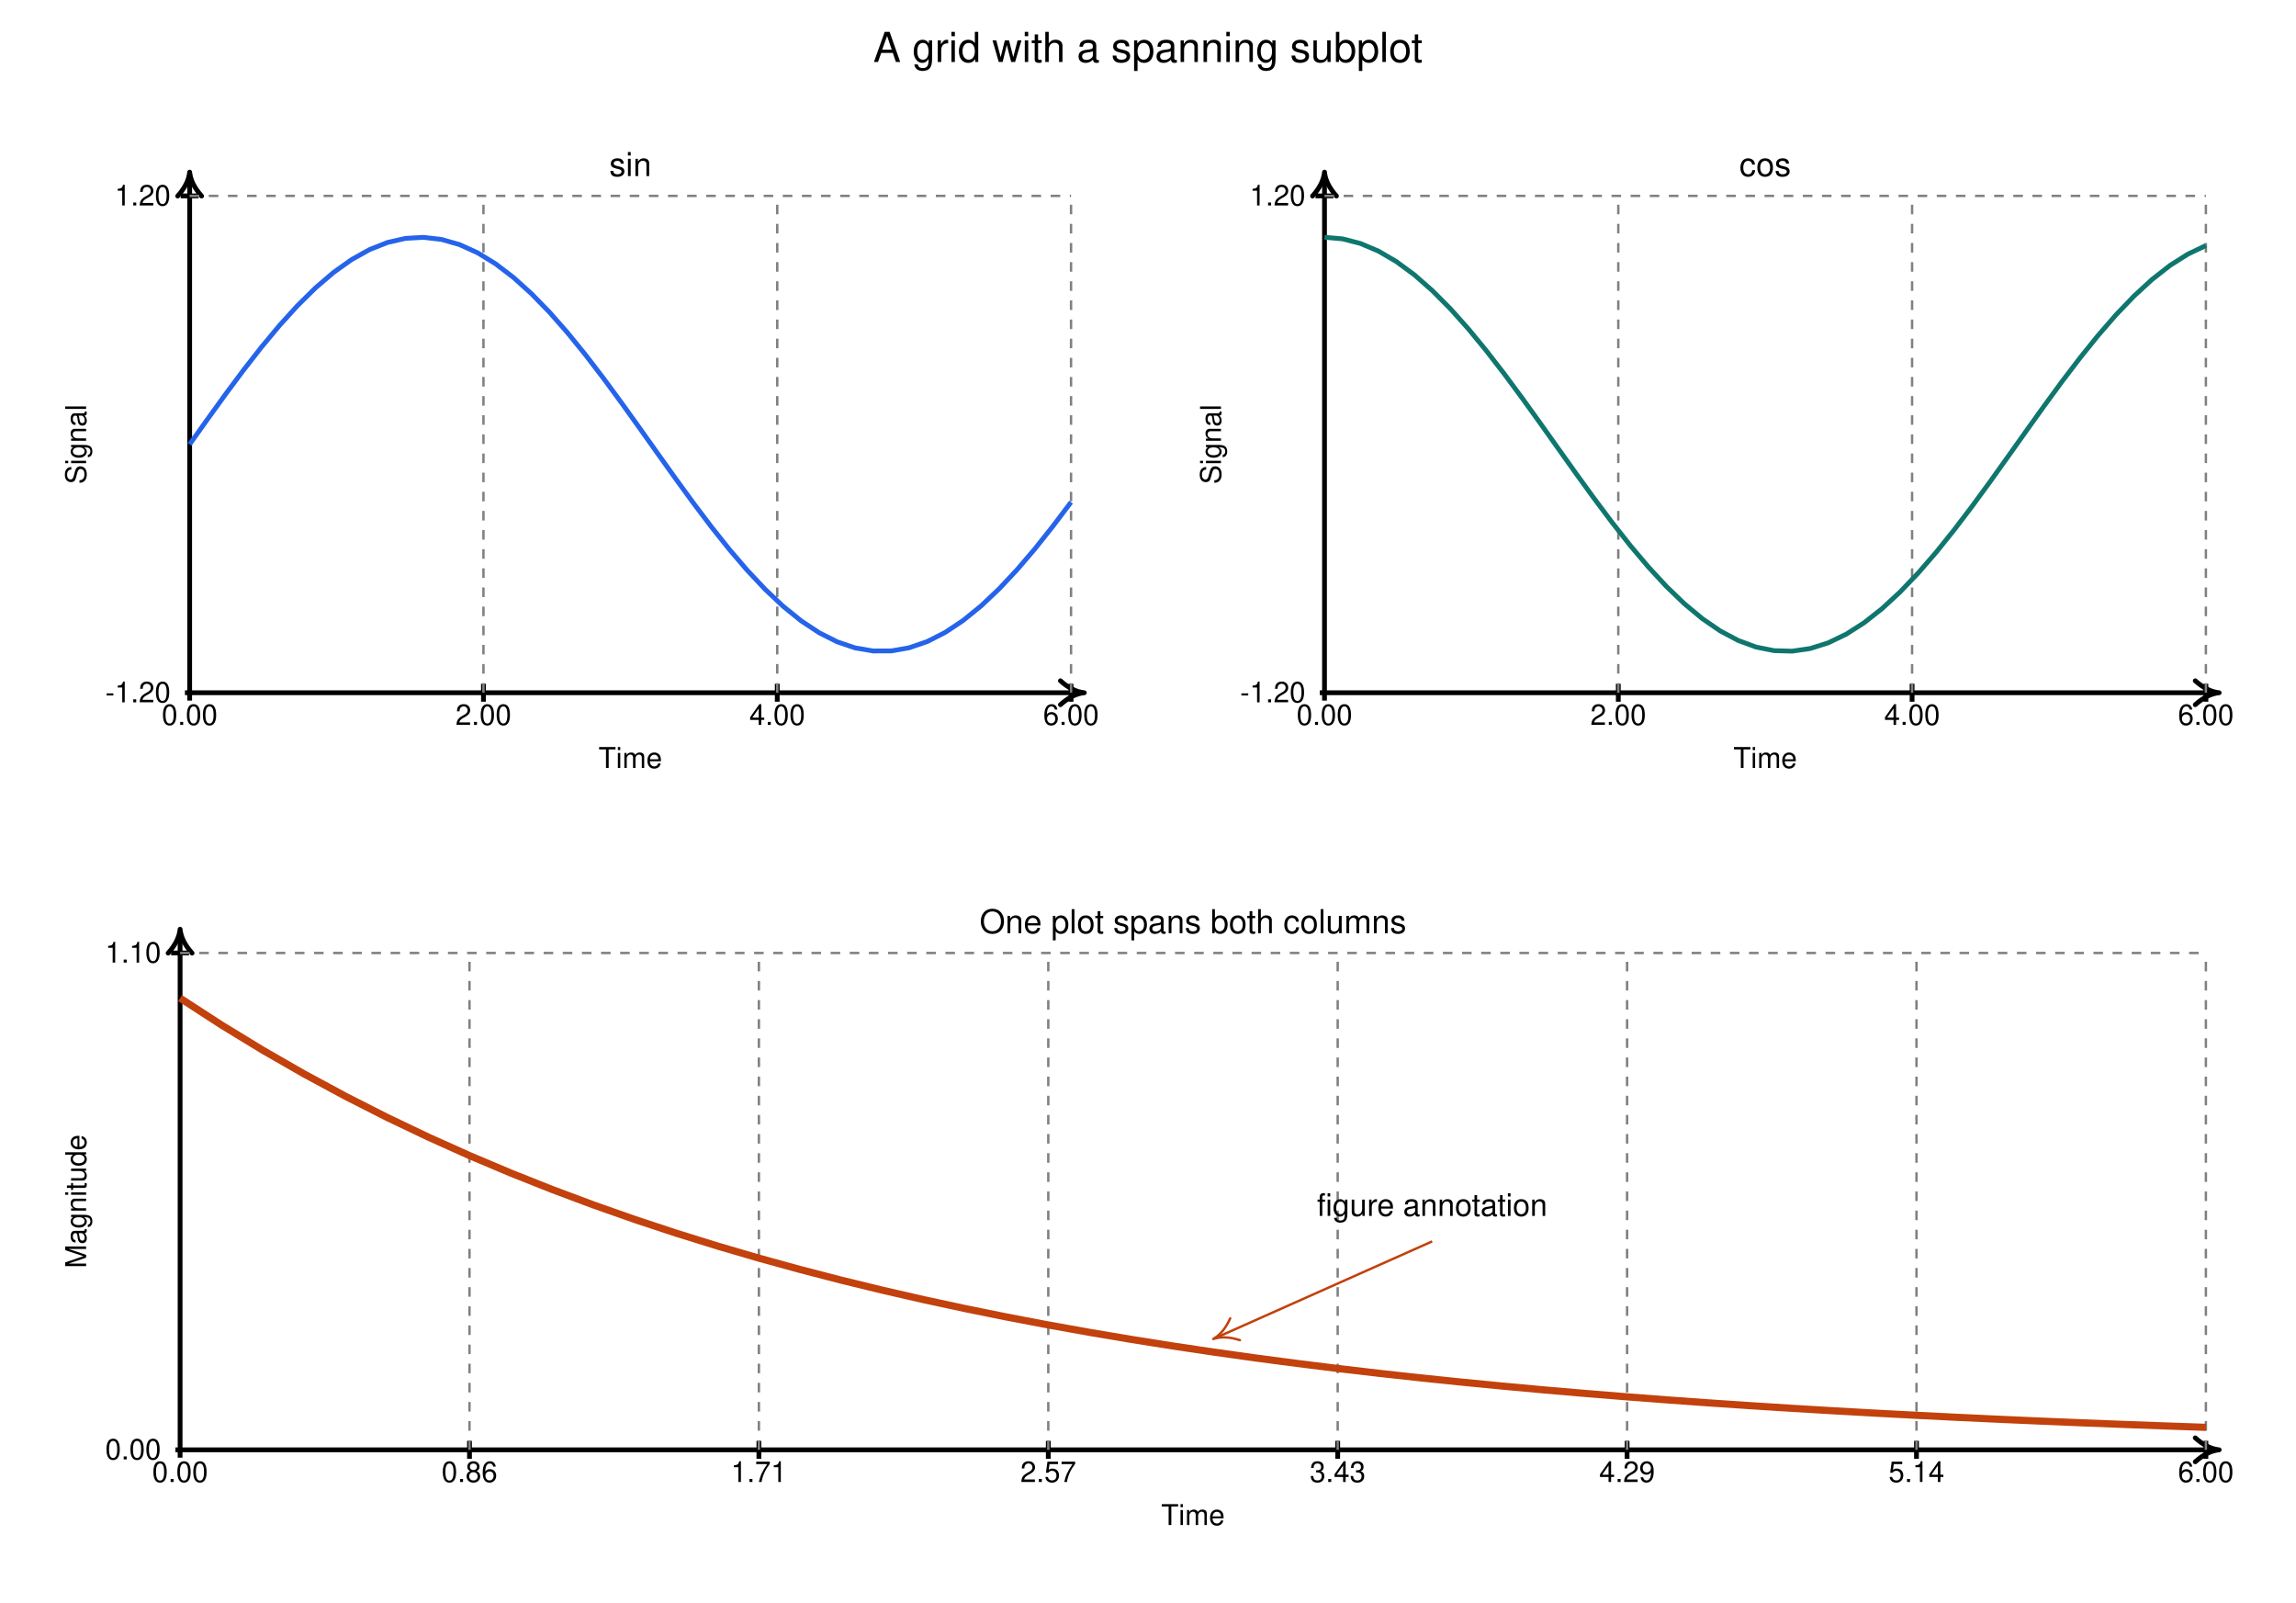
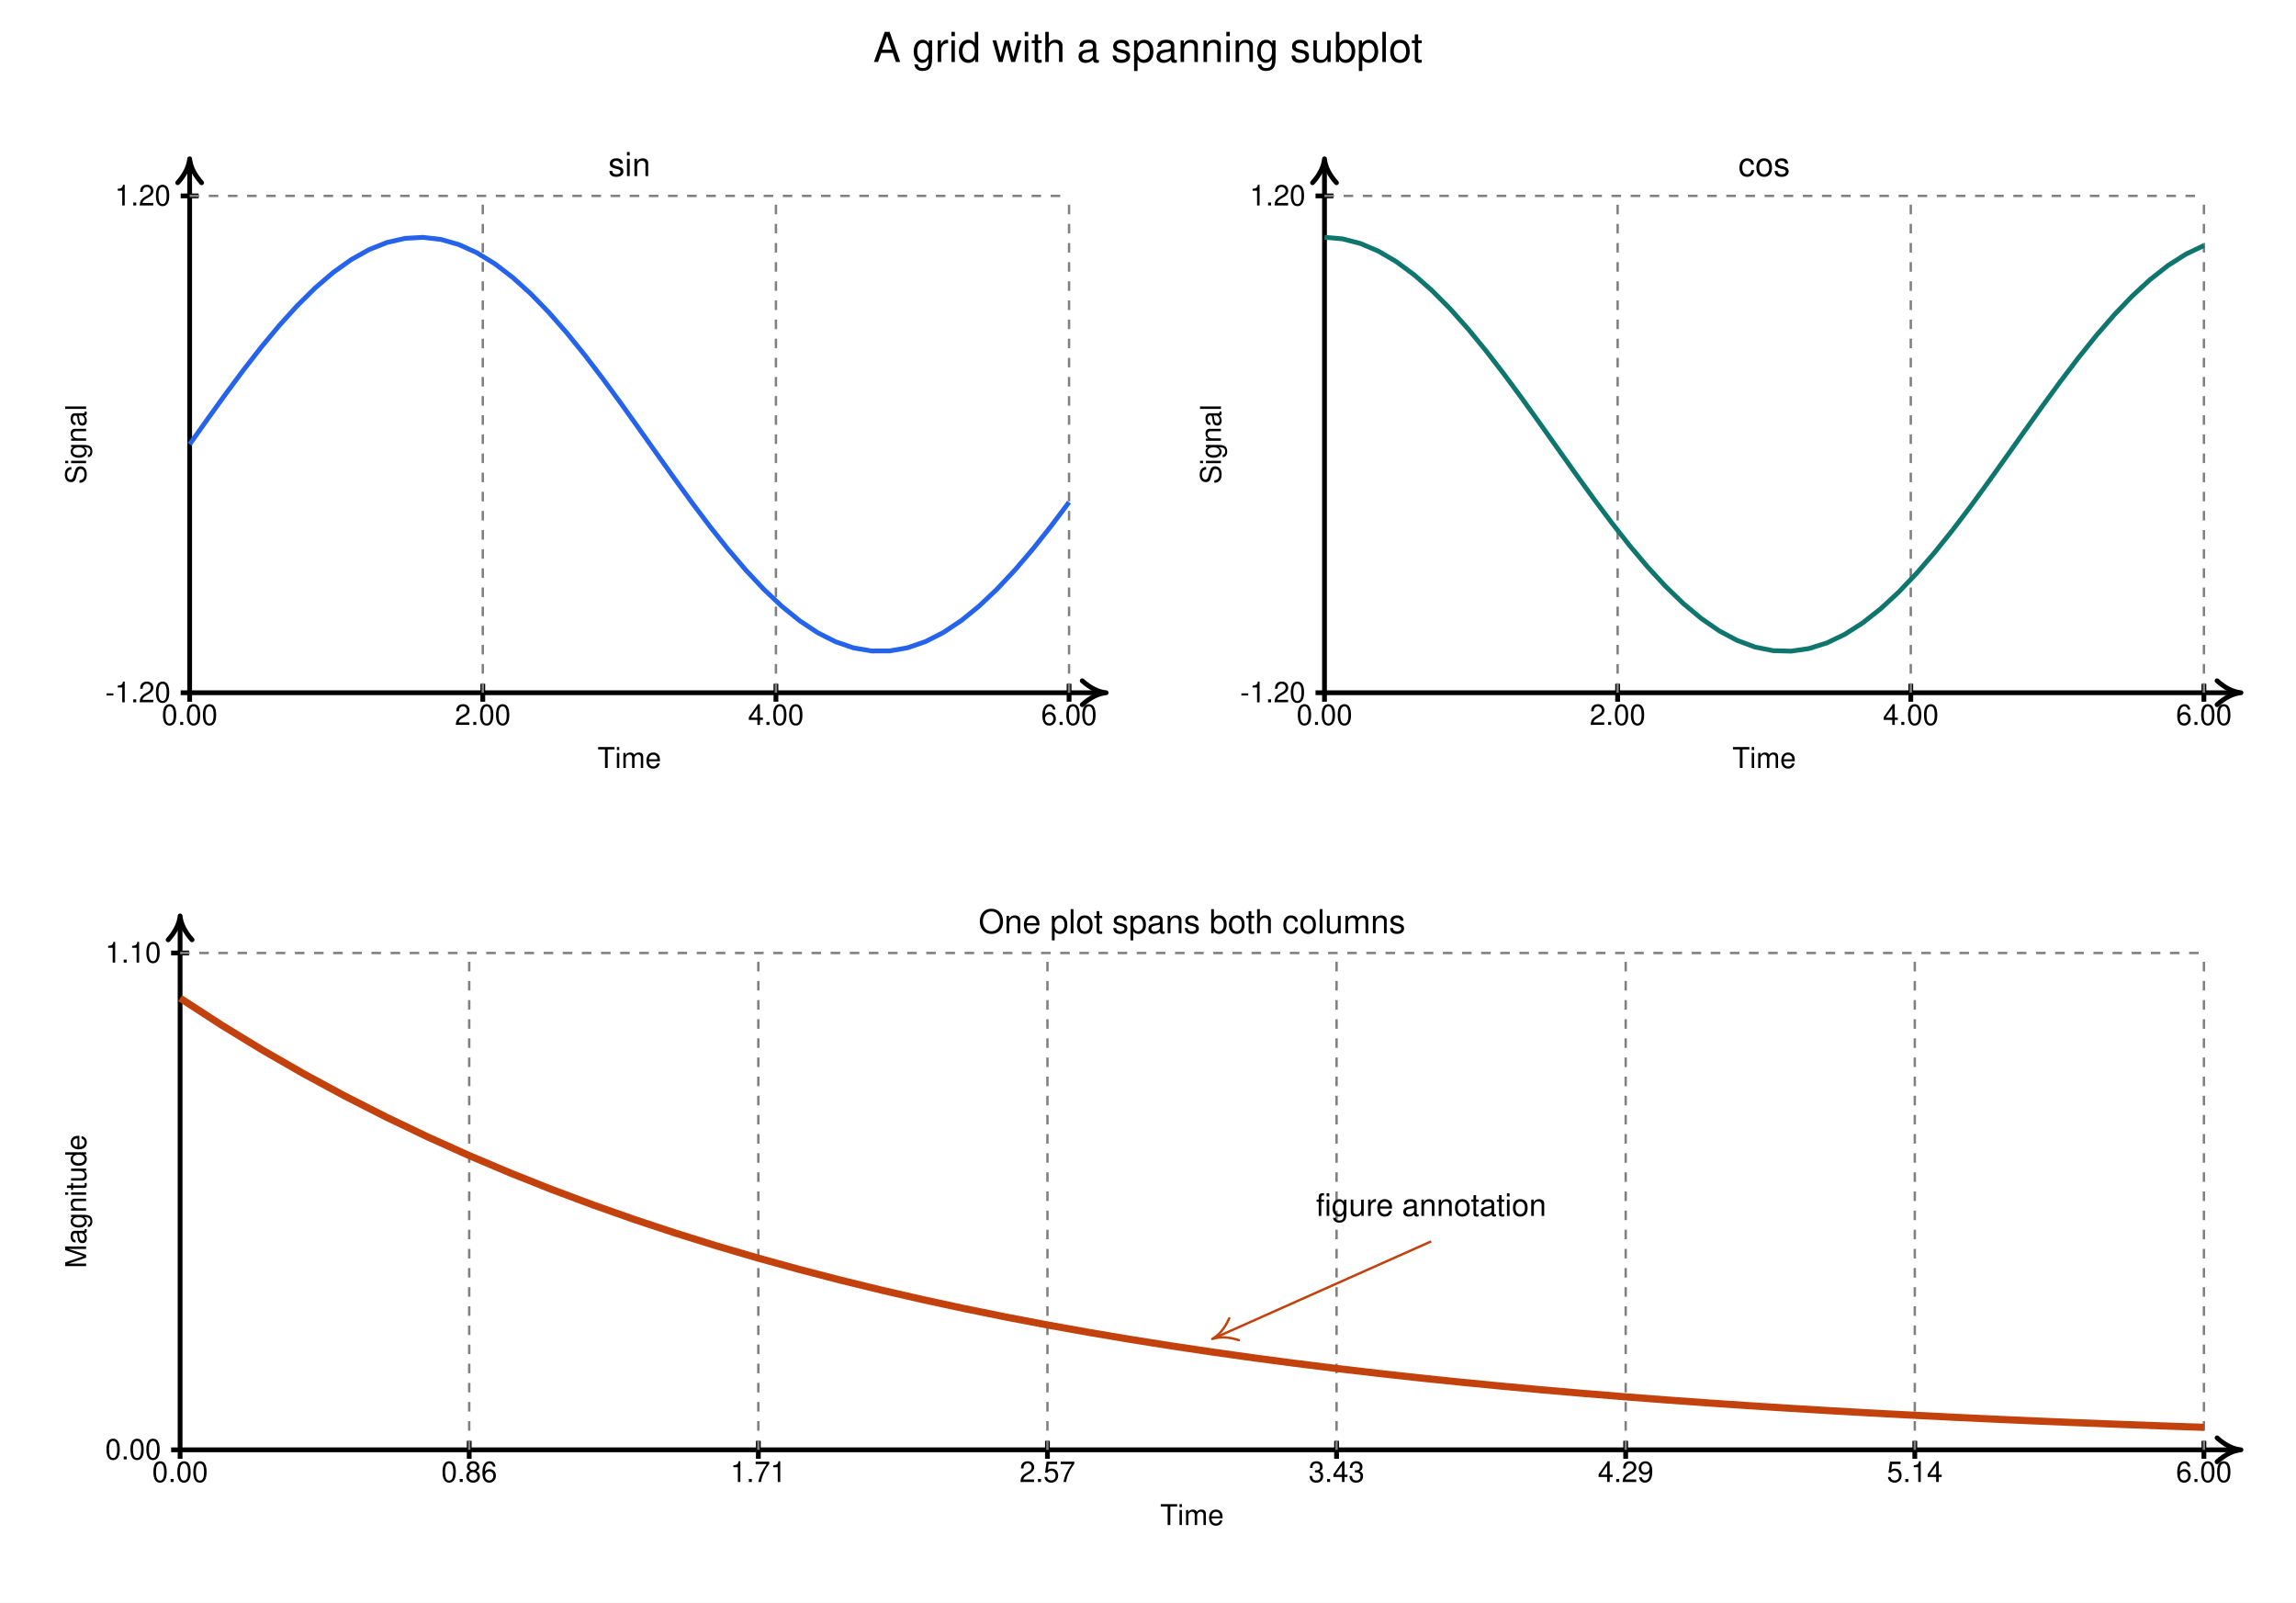
<svg xmlns="http://www.w3.org/2000/svg" xmlns:xlink="http://www.w3.org/1999/xlink" width="960" height="670" viewBox="0 0 960 670">
  <defs>
    <path id="arrow" d="M-10 -5 Q-5 -0.5 0 0 Q-5 0.5 -10 5" />
    <path id="sp0_arrow" d="M-10 -5 Q-5 -0.5 0 0 Q-5 0.5 -10 5" />
    <path id="sp1_arrow" d="M-10 -5 Q-5 -0.5 0 0 Q-5 0.5 -10 5" />
    <path id="sp2_arrow" d="M-10 -5 Q-5 -0.5 0 0 Q-5 0.5 -10 5" />
  </defs>
  <rect width="960" height="670" fill="white" stroke="none" stroke-width="1" transform="translate(0 0) rotate(0)" opacity="1" rx="0" />
  <text fill="black" transform="translate(480 18) rotate(0)" dominant-baseline="hanging" text-anchor="middle" font-family="Helvetica, Arial, sans-serif" font-size="17.25">A grid with a spanning subplot</text>
  <g transform="translate(18 49.05)">
-     <line x1="61.298" y1="243.809" x2="61.298" y2="23.893" stroke="black" stroke-width="2" fill="none" opacity="1" />
-     <use xlink:href="#sp0_arrow" transform="translate(61.298 22.8933) rotate(-90) scale(1 1)" stroke="black" stroke-width="2" stroke-linejoin="round" stroke-linecap="round" fill="none" opacity="1" />
-     <line x1="59.33" y1="240.525" x2="434.383" y2="240.525" stroke="black" stroke-width="2" fill="none" opacity="1" />
-     <use xlink:href="#sp0_arrow" transform="translate(435.3827 240.525) rotate(0) scale(1 1)" stroke="black" stroke-width="2" stroke-linejoin="round" stroke-linecap="round" fill="none" opacity="1" />
+     <line x1="61.298" y1="244.275" x2="61.298" y2="18.34" stroke="black" stroke-width="2" fill="none" opacity="1" />
+     <use xlink:href="#sp0_arrow" transform="translate(61.298 17.34) rotate(-90) scale(1 1)" stroke="black" stroke-width="2" stroke-linejoin="round" stroke-linecap="round" fill="none" opacity="1" />
+     <line x1="57.548" y1="240.525" x2="443.5" y2="240.525" stroke="black" stroke-width="2" fill="none" opacity="1" />
+     <use xlink:href="#sp0_arrow" transform="translate(444.5 240.525) rotate(0) scale(1 1)" stroke="black" stroke-width="2" stroke-linejoin="round" stroke-linecap="round" fill="none" opacity="1" />
    <text fill="black" transform="translate(61.298 248.475) rotate(0)" dominant-baseline="hanging" text-anchor="middle" font-family="Helvetica, Arial, sans-serif" font-size="12">0.00</text>
-     <text fill="black" transform="translate(184.14 248.475) rotate(0)" dominant-baseline="hanging" text-anchor="middle" font-family="Helvetica, Arial, sans-serif" font-size="12">2.00</text>
-     <line x1="184.14" y1="236.775" x2="184.14" y2="244.275" stroke="black" stroke-width="2" fill="none" opacity="1" />
-     <line x1="184.14" y1="240.525" x2="184.14" y2="32.84" stroke="gray" stroke-width="1" fill="none" opacity="1" stroke-dasharray="4" />
-     <text fill="black" transform="translate(306.982 248.475) rotate(0)" dominant-baseline="hanging" text-anchor="middle" font-family="Helvetica, Arial, sans-serif" font-size="12">4.00</text>
-     <line x1="306.982" y1="236.775" x2="306.982" y2="244.275" stroke="black" stroke-width="2" fill="none" opacity="1" />
-     <line x1="306.982" y1="240.525" x2="306.982" y2="32.84" stroke="gray" stroke-width="1" fill="none" opacity="1" stroke-dasharray="4" />
-     <text fill="black" transform="translate(429.824 248.475) rotate(0)" dominant-baseline="hanging" text-anchor="middle" font-family="Helvetica, Arial, sans-serif" font-size="12">6.00</text>
-     <line x1="429.824" y1="236.775" x2="429.824" y2="244.275" stroke="black" stroke-width="2" fill="none" opacity="1" />
-     <line x1="429.824" y1="240.525" x2="429.824" y2="32.84" stroke="gray" stroke-width="1" fill="none" opacity="1" stroke-dasharray="4" />
+     <text fill="black" transform="translate(183.8653 248.475) rotate(0)" dominant-baseline="hanging" text-anchor="middle" font-family="Helvetica, Arial, sans-serif" font-size="12">2.00</text>
+     <line x1="183.865" y1="236.775" x2="183.865" y2="244.275" stroke="black" stroke-width="2" fill="none" opacity="1" />
+     <line x1="183.865" y1="240.525" x2="183.865" y2="32.84" stroke="gray" stroke-width="1" fill="none" opacity="1" stroke-dasharray="4" />
+     <text fill="black" transform="translate(306.4327 248.475) rotate(0)" dominant-baseline="hanging" text-anchor="middle" font-family="Helvetica, Arial, sans-serif" font-size="12">4.00</text>
+     <line x1="306.433" y1="236.775" x2="306.433" y2="244.275" stroke="black" stroke-width="2" fill="none" opacity="1" />
+     <line x1="306.433" y1="240.525" x2="306.433" y2="32.84" stroke="gray" stroke-width="1" fill="none" opacity="1" stroke-dasharray="4" />
+     <text fill="black" transform="translate(429 248.475) rotate(0)" dominant-baseline="hanging" text-anchor="middle" font-family="Helvetica, Arial, sans-serif" font-size="12">6.00</text>
+     <line x1="429" y1="236.775" x2="429" y2="244.275" stroke="black" stroke-width="2" fill="none" opacity="1" />
+     <line x1="429" y1="240.525" x2="429" y2="32.84" stroke="gray" stroke-width="1" fill="none" opacity="1" stroke-dasharray="4" />
    <text fill="black" transform="translate(53.348 240.525) rotate(0)" dominant-baseline="middle" text-anchor="end" font-family="Helvetica, Arial, sans-serif" font-size="12">-1.20</text>
    <text fill="black" transform="translate(53.348 32.84) rotate(0)" dominant-baseline="middle" text-anchor="end" font-family="Helvetica, Arial, sans-serif" font-size="12">1.20</text>
    <line x1="57.548" y1="32.84" x2="65.048" y2="32.84" stroke="black" stroke-width="2" fill="none" opacity="1" />
-     <line x1="61.298" y1="32.84" x2="429.824" y2="32.84" stroke="gray" stroke-width="1" fill="none" opacity="1" stroke-dasharray="4" />
-     <path d="M61.298 136.683 L68.819 126.113 L76.34 115.701 L83.861 105.604 L91.382 95.972 L98.903 86.95 L106.424 78.673 L113.945 71.264 L121.466 64.835 L128.986 59.482 L136.507 55.285 L144.028 52.306 L151.549 50.592 L159.07 50.166 L166.591 51.036 L174.112 53.189 L181.633 56.592 L189.154 61.194 L196.675 66.927 L204.196 73.705 L211.717 81.425 L219.238 89.973 L226.759 99.221 L234.28 109.029 L241.8 119.252 L249.321 129.735 L256.842 140.323 L264.363 150.856 L271.884 161.177 L279.405 171.131 L286.926 180.569 L294.447 189.35 L301.968 197.342 L309.489 204.426 L317.01 210.496 L324.531 215.46 L332.052 219.244 L339.573 221.792 L347.094 223.066 L354.615 223.046 L362.136 221.732 L369.656 219.145 L377.177 215.323 L384.698 210.324 L392.219 204.221 L399.74 197.108 L407.261 189.089 L414.782 180.286 L422.303 170.829 L429.824 160.862" stroke="#2563eb" stroke-width="2" fill="none" opacity="1" />
-     <text fill="black" transform="translate(245.561 266.475) rotate(0)" dominant-baseline="hanging" text-anchor="middle" font-family="Helvetica, Arial, sans-serif" font-size="12">Time</text>
+     <line x1="61.298" y1="32.84" x2="429" y2="32.84" stroke="gray" stroke-width="1" fill="none" opacity="1" stroke-dasharray="4" />
+     <path d="M61.298 136.683 L68.802 126.113 L76.306 115.701 L83.81 105.604 L91.314 95.972 L98.819 86.95 L106.323 78.673 L113.827 71.264 L121.331 64.835 L128.835 59.482 L136.339 55.285 L143.843 52.306 L151.347 50.592 L158.852 50.166 L166.356 51.036 L173.86 53.189 L181.364 56.592 L188.868 61.194 L196.372 66.927 L203.876 73.705 L211.38 81.425 L218.885 89.973 L226.389 99.221 L233.893 109.029 L241.397 119.252 L248.901 129.735 L256.405 140.323 L263.909 150.856 L271.413 161.177 L278.918 171.131 L286.422 180.569 L293.926 189.35 L301.43 197.342 L308.934 204.426 L316.438 210.496 L323.942 215.46 L331.446 219.244 L338.95 221.792 L346.455 223.066 L353.959 223.046 L361.463 221.732 L368.967 219.145 L376.471 215.323 L383.975 210.324 L391.479 204.221 L398.983 197.108 L406.488 189.089 L413.992 180.286 L421.496 170.829 L429 160.862" stroke="#2563eb" stroke-width="2" fill="none" opacity="1" />
+     <text fill="black" transform="translate(245.149 266.475) rotate(0)" dominant-baseline="hanging" text-anchor="middle" font-family="Helvetica, Arial, sans-serif" font-size="12">Time</text>
    <text fill="black" transform="translate(14 136.6825) rotate(-90)" dominant-baseline="middle" text-anchor="middle" font-family="Helvetica, Arial, sans-serif" font-size="12">Signal</text>
-     <text fill="black" transform="translate(245.561 24.56) rotate(0)" dominant-baseline="auto" text-anchor="middle" font-family="Helvetica, Arial, sans-serif" font-size="13.8">sin</text>
+     <text fill="black" transform="translate(245.149 24.56) rotate(0)" dominant-baseline="auto" text-anchor="middle" font-family="Helvetica, Arial, sans-serif" font-size="13.8">sin</text>
  </g>
  <g transform="translate(492.5 49.05)">
-     <line x1="61.298" y1="243.809" x2="61.298" y2="23.893" stroke="black" stroke-width="2" fill="none" opacity="1" />
-     <use xlink:href="#sp1_arrow" transform="translate(61.298 22.8933) rotate(-90) scale(1 1)" stroke="black" stroke-width="2" stroke-linejoin="round" stroke-linecap="round" fill="none" opacity="1" />
-     <line x1="59.33" y1="240.525" x2="434.383" y2="240.525" stroke="black" stroke-width="2" fill="none" opacity="1" />
-     <use xlink:href="#sp1_arrow" transform="translate(435.3827 240.525) rotate(0) scale(1 1)" stroke="black" stroke-width="2" stroke-linejoin="round" stroke-linecap="round" fill="none" opacity="1" />
+     <line x1="61.298" y1="244.275" x2="61.298" y2="18.34" stroke="black" stroke-width="2" fill="none" opacity="1" />
+     <use xlink:href="#sp1_arrow" transform="translate(61.298 17.34) rotate(-90) scale(1 1)" stroke="black" stroke-width="2" stroke-linejoin="round" stroke-linecap="round" fill="none" opacity="1" />
+     <line x1="57.548" y1="240.525" x2="443.5" y2="240.525" stroke="black" stroke-width="2" fill="none" opacity="1" />
+     <use xlink:href="#sp1_arrow" transform="translate(444.5 240.525) rotate(0) scale(1 1)" stroke="black" stroke-width="2" stroke-linejoin="round" stroke-linecap="round" fill="none" opacity="1" />
    <text fill="black" transform="translate(61.298 248.475) rotate(0)" dominant-baseline="hanging" text-anchor="middle" font-family="Helvetica, Arial, sans-serif" font-size="12">0.00</text>
-     <text fill="black" transform="translate(184.14 248.475) rotate(0)" dominant-baseline="hanging" text-anchor="middle" font-family="Helvetica, Arial, sans-serif" font-size="12">2.00</text>
-     <line x1="184.14" y1="236.775" x2="184.14" y2="244.275" stroke="black" stroke-width="2" fill="none" opacity="1" />
-     <line x1="184.14" y1="240.525" x2="184.14" y2="32.84" stroke="gray" stroke-width="1" fill="none" opacity="1" stroke-dasharray="4" />
-     <text fill="black" transform="translate(306.982 248.475) rotate(0)" dominant-baseline="hanging" text-anchor="middle" font-family="Helvetica, Arial, sans-serif" font-size="12">4.00</text>
-     <line x1="306.982" y1="236.775" x2="306.982" y2="244.275" stroke="black" stroke-width="2" fill="none" opacity="1" />
-     <line x1="306.982" y1="240.525" x2="306.982" y2="32.84" stroke="gray" stroke-width="1" fill="none" opacity="1" stroke-dasharray="4" />
-     <text fill="black" transform="translate(429.824 248.475) rotate(0)" dominant-baseline="hanging" text-anchor="middle" font-family="Helvetica, Arial, sans-serif" font-size="12">6.00</text>
-     <line x1="429.824" y1="236.775" x2="429.824" y2="244.275" stroke="black" stroke-width="2" fill="none" opacity="1" />
-     <line x1="429.824" y1="240.525" x2="429.824" y2="32.84" stroke="gray" stroke-width="1" fill="none" opacity="1" stroke-dasharray="4" />
+     <text fill="black" transform="translate(183.8653 248.475) rotate(0)" dominant-baseline="hanging" text-anchor="middle" font-family="Helvetica, Arial, sans-serif" font-size="12">2.00</text>
+     <line x1="183.865" y1="236.775" x2="183.865" y2="244.275" stroke="black" stroke-width="2" fill="none" opacity="1" />
+     <line x1="183.865" y1="240.525" x2="183.865" y2="32.84" stroke="gray" stroke-width="1" fill="none" opacity="1" stroke-dasharray="4" />
+     <text fill="black" transform="translate(306.4327 248.475) rotate(0)" dominant-baseline="hanging" text-anchor="middle" font-family="Helvetica, Arial, sans-serif" font-size="12">4.00</text>
+     <line x1="306.433" y1="236.775" x2="306.433" y2="244.275" stroke="black" stroke-width="2" fill="none" opacity="1" />
+     <line x1="306.433" y1="240.525" x2="306.433" y2="32.84" stroke="gray" stroke-width="1" fill="none" opacity="1" stroke-dasharray="4" />
+     <text fill="black" transform="translate(429 248.475) rotate(0)" dominant-baseline="hanging" text-anchor="middle" font-family="Helvetica, Arial, sans-serif" font-size="12">6.00</text>
+     <line x1="429" y1="236.775" x2="429" y2="244.275" stroke="black" stroke-width="2" fill="none" opacity="1" />
+     <line x1="429" y1="240.525" x2="429" y2="32.84" stroke="gray" stroke-width="1" fill="none" opacity="1" stroke-dasharray="4" />
    <text fill="black" transform="translate(53.348 240.525) rotate(0)" dominant-baseline="middle" text-anchor="end" font-family="Helvetica, Arial, sans-serif" font-size="12">-1.20</text>
    <text fill="black" transform="translate(53.348 32.84) rotate(0)" dominant-baseline="middle" text-anchor="end" font-family="Helvetica, Arial, sans-serif" font-size="12">1.20</text>
    <line x1="57.548" y1="32.84" x2="65.048" y2="32.84" stroke="black" stroke-width="2" fill="none" opacity="1" />
-     <line x1="61.298" y1="32.84" x2="429.824" y2="32.84" stroke="gray" stroke-width="1" fill="none" opacity="1" stroke-dasharray="4" />
-     <path d="M61.298 50.147 L68.819 50.795 L76.34 52.729 L83.861 55.92 L91.382 60.321 L98.903 65.865 L106.424 72.47 L113.945 80.036 L121.466 88.451 L128.986 97.588 L136.507 107.31 L144.028 117.472 L151.549 127.922 L159.07 138.503 L166.591 149.057 L174.112 159.425 L181.633 169.453 L189.154 178.99 L196.675 187.894 L204.196 196.03 L211.717 203.278 L219.238 209.529 L226.759 214.689 L234.28 218.68 L241.8 221.444 L249.321 222.939 L256.842 223.141 L264.363 222.049 L271.884 219.679 L279.405 216.066 L286.926 211.264 L294.447 205.345 L301.968 198.398 L309.489 190.526 L317.01 181.849 L324.531 172.495 L332.052 162.605 L339.573 152.326 L347.094 141.813 L354.615 131.224 L362.136 120.716 L369.656 110.447 L377.177 100.572 L384.698 91.237 L392.219 82.582 L399.74 74.738 L407.261 67.821 L414.782 61.935 L422.303 57.169 L429.824 53.594" stroke="#0f766e" stroke-width="2" fill="none" opacity="1" />
-     <text fill="black" transform="translate(245.561 266.475) rotate(0)" dominant-baseline="hanging" text-anchor="middle" font-family="Helvetica, Arial, sans-serif" font-size="12">Time</text>
+     <line x1="61.298" y1="32.84" x2="429" y2="32.84" stroke="gray" stroke-width="1" fill="none" opacity="1" stroke-dasharray="4" />
+     <path d="M61.298 50.147 L68.802 50.795 L76.306 52.729 L83.81 55.92 L91.314 60.321 L98.819 65.865 L106.323 72.47 L113.827 80.036 L121.331 88.451 L128.835 97.588 L136.339 107.31 L143.843 117.472 L151.347 127.922 L158.852 138.503 L166.356 149.057 L173.86 159.425 L181.364 169.453 L188.868 178.99 L196.372 187.894 L203.876 196.03 L211.38 203.278 L218.885 209.529 L226.389 214.689 L233.893 218.68 L241.397 221.444 L248.901 222.939 L256.405 223.141 L263.909 222.049 L271.413 219.679 L278.918 216.066 L286.422 211.264 L293.926 205.345 L301.43 198.398 L308.934 190.526 L316.438 181.849 L323.942 172.495 L331.446 162.605 L338.95 152.326 L346.455 141.813 L353.959 131.224 L361.463 120.716 L368.967 110.447 L376.471 100.572 L383.975 91.237 L391.479 82.582 L398.983 74.738 L406.488 67.821 L413.992 61.935 L421.496 57.169 L429 53.594" stroke="#0f766e" stroke-width="2" fill="none" opacity="1" />
+     <text fill="black" transform="translate(245.149 266.475) rotate(0)" dominant-baseline="hanging" text-anchor="middle" font-family="Helvetica, Arial, sans-serif" font-size="12">Time</text>
    <text fill="black" transform="translate(14 136.6825) rotate(-90)" dominant-baseline="middle" text-anchor="middle" font-family="Helvetica, Arial, sans-serif" font-size="12">Signal</text>
-     <text fill="black" transform="translate(245.561 24.56) rotate(0)" dominant-baseline="auto" text-anchor="middle" font-family="Helvetica, Arial, sans-serif" font-size="13.8">cos</text>
+     <text fill="black" transform="translate(245.149 24.56) rotate(0)" dominant-baseline="auto" text-anchor="middle" font-family="Helvetica, Arial, sans-serif" font-size="13.8">cos</text>
  </g>
  <g transform="translate(18 365.525)">
-     <line x1="57.302" y1="243.809" x2="57.302" y2="23.893" stroke="black" stroke-width="2" fill="none" opacity="1" />
-     <use xlink:href="#sp2_arrow" transform="translate(57.302 22.8933) rotate(-90) scale(1 1)" stroke="black" stroke-width="2" stroke-linejoin="round" stroke-linecap="round" fill="none" opacity="1" />
-     <line x1="55.334" y1="240.525" x2="908.883" y2="240.525" stroke="black" stroke-width="2" fill="none" opacity="1" />
-     <use xlink:href="#sp2_arrow" transform="translate(909.8827 240.525) rotate(0) scale(1 1)" stroke="black" stroke-width="2" stroke-linejoin="round" stroke-linecap="round" fill="none" opacity="1" />
+     <line x1="57.302" y1="244.275" x2="57.302" y2="18.34" stroke="black" stroke-width="2" fill="none" opacity="1" />
+     <use xlink:href="#sp2_arrow" transform="translate(57.302 17.34) rotate(-90) scale(1 1)" stroke="black" stroke-width="2" stroke-linejoin="round" stroke-linecap="round" fill="none" opacity="1" />
+     <line x1="53.552" y1="240.525" x2="918" y2="240.525" stroke="black" stroke-width="2" fill="none" opacity="1" />
+     <use xlink:href="#sp2_arrow" transform="translate(919 240.525) rotate(0) scale(1 1)" stroke="black" stroke-width="2" stroke-linejoin="round" stroke-linecap="round" fill="none" opacity="1" />
    <text fill="black" transform="translate(57.302 248.475) rotate(0)" dominant-baseline="hanging" text-anchor="middle" font-family="Helvetica, Arial, sans-serif" font-size="12">0.00</text>
-     <text fill="black" transform="translate(178.3051 248.475) rotate(0)" dominant-baseline="hanging" text-anchor="middle" font-family="Helvetica, Arial, sans-serif" font-size="12">0.86</text>
-     <line x1="178.305" y1="236.775" x2="178.305" y2="244.275" stroke="black" stroke-width="2" fill="none" opacity="1" />
-     <line x1="178.305" y1="240.525" x2="178.305" y2="32.84" stroke="gray" stroke-width="1" fill="none" opacity="1" stroke-dasharray="4" />
-     <text fill="black" transform="translate(299.3083 248.475) rotate(0)" dominant-baseline="hanging" text-anchor="middle" font-family="Helvetica, Arial, sans-serif" font-size="12">1.71</text>
-     <line x1="299.308" y1="236.775" x2="299.308" y2="244.275" stroke="black" stroke-width="2" fill="none" opacity="1" />
-     <line x1="299.308" y1="240.525" x2="299.308" y2="32.84" stroke="gray" stroke-width="1" fill="none" opacity="1" stroke-dasharray="4" />
-     <text fill="black" transform="translate(420.3114 248.475) rotate(0)" dominant-baseline="hanging" text-anchor="middle" font-family="Helvetica, Arial, sans-serif" font-size="12">2.57</text>
-     <line x1="420.311" y1="236.775" x2="420.311" y2="244.275" stroke="black" stroke-width="2" fill="none" opacity="1" />
-     <line x1="420.311" y1="240.525" x2="420.311" y2="32.84" stroke="gray" stroke-width="1" fill="none" opacity="1" stroke-dasharray="4" />
-     <text fill="black" transform="translate(541.3146 248.475) rotate(0)" dominant-baseline="hanging" text-anchor="middle" font-family="Helvetica, Arial, sans-serif" font-size="12">3.43</text>
-     <line x1="541.315" y1="236.775" x2="541.315" y2="244.275" stroke="black" stroke-width="2" fill="none" opacity="1" />
-     <line x1="541.315" y1="240.525" x2="541.315" y2="32.84" stroke="gray" stroke-width="1" fill="none" opacity="1" stroke-dasharray="4" />
-     <text fill="black" transform="translate(662.3177 248.475) rotate(0)" dominant-baseline="hanging" text-anchor="middle" font-family="Helvetica, Arial, sans-serif" font-size="12">4.29</text>
-     <line x1="662.318" y1="236.775" x2="662.318" y2="244.275" stroke="black" stroke-width="2" fill="none" opacity="1" />
-     <line x1="662.318" y1="240.525" x2="662.318" y2="32.84" stroke="gray" stroke-width="1" fill="none" opacity="1" stroke-dasharray="4" />
-     <text fill="black" transform="translate(783.3209 248.475) rotate(0)" dominant-baseline="hanging" text-anchor="middle" font-family="Helvetica, Arial, sans-serif" font-size="12">5.14</text>
-     <line x1="783.321" y1="236.775" x2="783.321" y2="244.275" stroke="black" stroke-width="2" fill="none" opacity="1" />
-     <line x1="783.321" y1="240.525" x2="783.321" y2="32.84" stroke="gray" stroke-width="1" fill="none" opacity="1" stroke-dasharray="4" />
-     <text fill="black" transform="translate(904.324 248.475) rotate(0)" dominant-baseline="hanging" text-anchor="middle" font-family="Helvetica, Arial, sans-serif" font-size="12">6.00</text>
-     <line x1="904.324" y1="236.775" x2="904.324" y2="244.275" stroke="black" stroke-width="2" fill="none" opacity="1" />
-     <line x1="904.324" y1="240.525" x2="904.324" y2="32.84" stroke="gray" stroke-width="1" fill="none" opacity="1" stroke-dasharray="4" />
+     <text fill="black" transform="translate(178.1874 248.475) rotate(0)" dominant-baseline="hanging" text-anchor="middle" font-family="Helvetica, Arial, sans-serif" font-size="12">0.86</text>
+     <line x1="178.187" y1="236.775" x2="178.187" y2="244.275" stroke="black" stroke-width="2" fill="none" opacity="1" />
+     <line x1="178.187" y1="240.525" x2="178.187" y2="32.84" stroke="gray" stroke-width="1" fill="none" opacity="1" stroke-dasharray="4" />
+     <text fill="black" transform="translate(299.0729 248.475) rotate(0)" dominant-baseline="hanging" text-anchor="middle" font-family="Helvetica, Arial, sans-serif" font-size="12">1.71</text>
+     <line x1="299.073" y1="236.775" x2="299.073" y2="244.275" stroke="black" stroke-width="2" fill="none" opacity="1" />
+     <line x1="299.073" y1="240.525" x2="299.073" y2="32.84" stroke="gray" stroke-width="1" fill="none" opacity="1" stroke-dasharray="4" />
+     <text fill="black" transform="translate(419.9583 248.475) rotate(0)" dominant-baseline="hanging" text-anchor="middle" font-family="Helvetica, Arial, sans-serif" font-size="12">2.57</text>
+     <line x1="419.958" y1="236.775" x2="419.958" y2="244.275" stroke="black" stroke-width="2" fill="none" opacity="1" />
+     <line x1="419.958" y1="240.525" x2="419.958" y2="32.84" stroke="gray" stroke-width="1" fill="none" opacity="1" stroke-dasharray="4" />
+     <text fill="black" transform="translate(540.8437 248.475) rotate(0)" dominant-baseline="hanging" text-anchor="middle" font-family="Helvetica, Arial, sans-serif" font-size="12">3.43</text>
+     <line x1="540.844" y1="236.775" x2="540.844" y2="244.275" stroke="black" stroke-width="2" fill="none" opacity="1" />
+     <line x1="540.844" y1="240.525" x2="540.844" y2="32.84" stroke="gray" stroke-width="1" fill="none" opacity="1" stroke-dasharray="4" />
+     <text fill="black" transform="translate(661.7291 248.475) rotate(0)" dominant-baseline="hanging" text-anchor="middle" font-family="Helvetica, Arial, sans-serif" font-size="12">4.29</text>
+     <line x1="661.729" y1="236.775" x2="661.729" y2="244.275" stroke="black" stroke-width="2" fill="none" opacity="1" />
+     <line x1="661.729" y1="240.525" x2="661.729" y2="32.84" stroke="gray" stroke-width="1" fill="none" opacity="1" stroke-dasharray="4" />
+     <text fill="black" transform="translate(782.6146 248.475) rotate(0)" dominant-baseline="hanging" text-anchor="middle" font-family="Helvetica, Arial, sans-serif" font-size="12">5.14</text>
+     <line x1="782.615" y1="236.775" x2="782.615" y2="244.275" stroke="black" stroke-width="2" fill="none" opacity="1" />
+     <line x1="782.615" y1="240.525" x2="782.615" y2="32.84" stroke="gray" stroke-width="1" fill="none" opacity="1" stroke-dasharray="4" />
+     <text fill="black" transform="translate(903.5 248.475) rotate(0)" dominant-baseline="hanging" text-anchor="middle" font-family="Helvetica, Arial, sans-serif" font-size="12">6.00</text>
+     <line x1="903.5" y1="236.775" x2="903.5" y2="244.275" stroke="black" stroke-width="2" fill="none" opacity="1" />
+     <line x1="903.5" y1="240.525" x2="903.5" y2="32.84" stroke="gray" stroke-width="1" fill="none" opacity="1" stroke-dasharray="4" />
    <text fill="black" transform="translate(49.352 240.525) rotate(0)" dominant-baseline="middle" text-anchor="end" font-family="Helvetica, Arial, sans-serif" font-size="12">0.00</text>
    <text fill="black" transform="translate(49.352 32.84) rotate(0)" dominant-baseline="middle" text-anchor="end" font-family="Helvetica, Arial, sans-serif" font-size="12">1.10</text>
    <line x1="53.552" y1="32.84" x2="61.052" y2="32.84" stroke="black" stroke-width="2" fill="none" opacity="1" />
-     <line x1="57.302" y1="32.84" x2="904.324" y2="32.84" stroke="gray" stroke-width="1" fill="none" opacity="1" stroke-dasharray="4" />
-     <path d="M57.302 51.721 L74.588 62.933 L91.874 73.48 L109.16 83.4 L126.447 92.732 L143.733 101.509 L161.019 109.765 L178.305 117.53 L195.591 124.835 L212.877 131.705 L230.164 138.168 L247.45 144.247 L264.736 149.964 L282.022 155.343 L299.308 160.401 L316.594 165.16 L333.881 169.636 L351.167 173.846 L368.453 177.806 L385.739 181.53 L403.025 185.034 L420.311 188.329 L437.598 191.429 L454.884 194.345 L472.17 197.087 L489.456 199.667 L506.742 202.094 L524.028 204.376 L541.315 206.523 L558.601 208.542 L575.887 210.441 L593.173 212.228 L610.459 213.909 L627.745 215.489 L645.032 216.976 L662.318 218.375 L679.604 219.69 L696.89 220.927 L714.176 222.091 L731.462 223.186 L748.749 224.216 L766.035 225.184 L783.321 226.095 L800.607 226.952 L817.893 227.758 L835.179 228.517 L852.466 229.23 L869.752 229.9 L887.038 230.531 L904.324 231.125" stroke="#c2410c" stroke-width="3" fill="none" opacity="1" />
-     <text fill="black" transform="translate(480.813 266.475) rotate(0)" dominant-baseline="hanging" text-anchor="middle" font-family="Helvetica, Arial, sans-serif" font-size="12">Time</text>
+     <line x1="57.302" y1="32.84" x2="903.5" y2="32.84" stroke="gray" stroke-width="1" fill="none" opacity="1" stroke-dasharray="4" />
+     <path d="M57.302 51.721 L74.571 62.933 L91.841 73.48 L109.11 83.4 L126.379 92.732 L143.649 101.509 L160.918 109.765 L178.187 117.53 L195.457 124.835 L212.726 131.705 L229.995 138.168 L247.265 144.247 L264.534 149.964 L281.803 155.343 L299.073 160.401 L316.342 165.16 L333.612 169.636 L350.881 173.846 L368.15 177.806 L385.42 181.53 L402.689 185.034 L419.958 188.329 L437.228 191.429 L454.497 194.345 L471.766 197.087 L489.036 199.667 L506.305 202.094 L523.574 204.376 L540.844 206.523 L558.113 208.542 L575.382 210.441 L592.652 212.228 L609.921 213.909 L627.19 215.489 L644.46 216.976 L661.729 218.375 L678.999 219.69 L696.268 220.927 L713.537 222.091 L730.807 223.186 L748.076 224.216 L765.345 225.184 L782.615 226.095 L799.884 226.952 L817.153 227.758 L834.423 228.517 L851.692 229.23 L868.961 229.9 L886.231 230.531 L903.5 231.125" stroke="#c2410c" stroke-width="3" fill="none" opacity="1" />
+     <text fill="black" transform="translate(480.401 266.475) rotate(0)" dominant-baseline="hanging" text-anchor="middle" font-family="Helvetica, Arial, sans-serif" font-size="12">Time</text>
    <text fill="black" transform="translate(14 136.6825) rotate(-90)" dominant-baseline="middle" text-anchor="middle" font-family="Helvetica, Arial, sans-serif" font-size="12">Magnitude</text>
-     <text fill="black" transform="translate(480.813 24.56) rotate(0)" dominant-baseline="auto" text-anchor="middle" font-family="Helvetica, Arial, sans-serif" font-size="13.8">One plot spans both columns</text>
+     <text fill="black" transform="translate(480.401 24.56) rotate(0)" dominant-baseline="auto" text-anchor="middle" font-family="Helvetica, Arial, sans-serif" font-size="13.8">One plot spans both columns</text>
  </g>
-   <line x1="598.813" y1="518.922" x2="507.726" y2="559.515" stroke="#c2410c" stroke-width="1" fill="none" opacity="1" />
-   <use xlink:href="#arrow" transform="translate(507.2697 559.7185) rotate(155.9798) scale(1 1)" stroke="#c2410c" stroke-width="1" stroke-linejoin="round" stroke-linecap="round" fill="none" opacity="1" />
-   <text fill="black" transform="translate(598.813 503.922) rotate(0)" dominant-baseline="middle" text-anchor="middle" font-family="Helvetica, Arial, sans-serif" font-size="13">figure annotation</text>
+   <line x1="598.401" y1="518.922" x2="507.314" y2="559.515" stroke="#c2410c" stroke-width="1" fill="none" opacity="1" />
+   <use xlink:href="#arrow" transform="translate(506.8577 559.7185) rotate(155.9798) scale(1 1)" stroke="#c2410c" stroke-width="1" stroke-linejoin="round" stroke-linecap="round" fill="none" opacity="1" />
+   <text fill="black" transform="translate(598.401 503.922) rotate(0)" dominant-baseline="middle" text-anchor="middle" font-family="Helvetica, Arial, sans-serif" font-size="13">figure annotation</text>
</svg>
